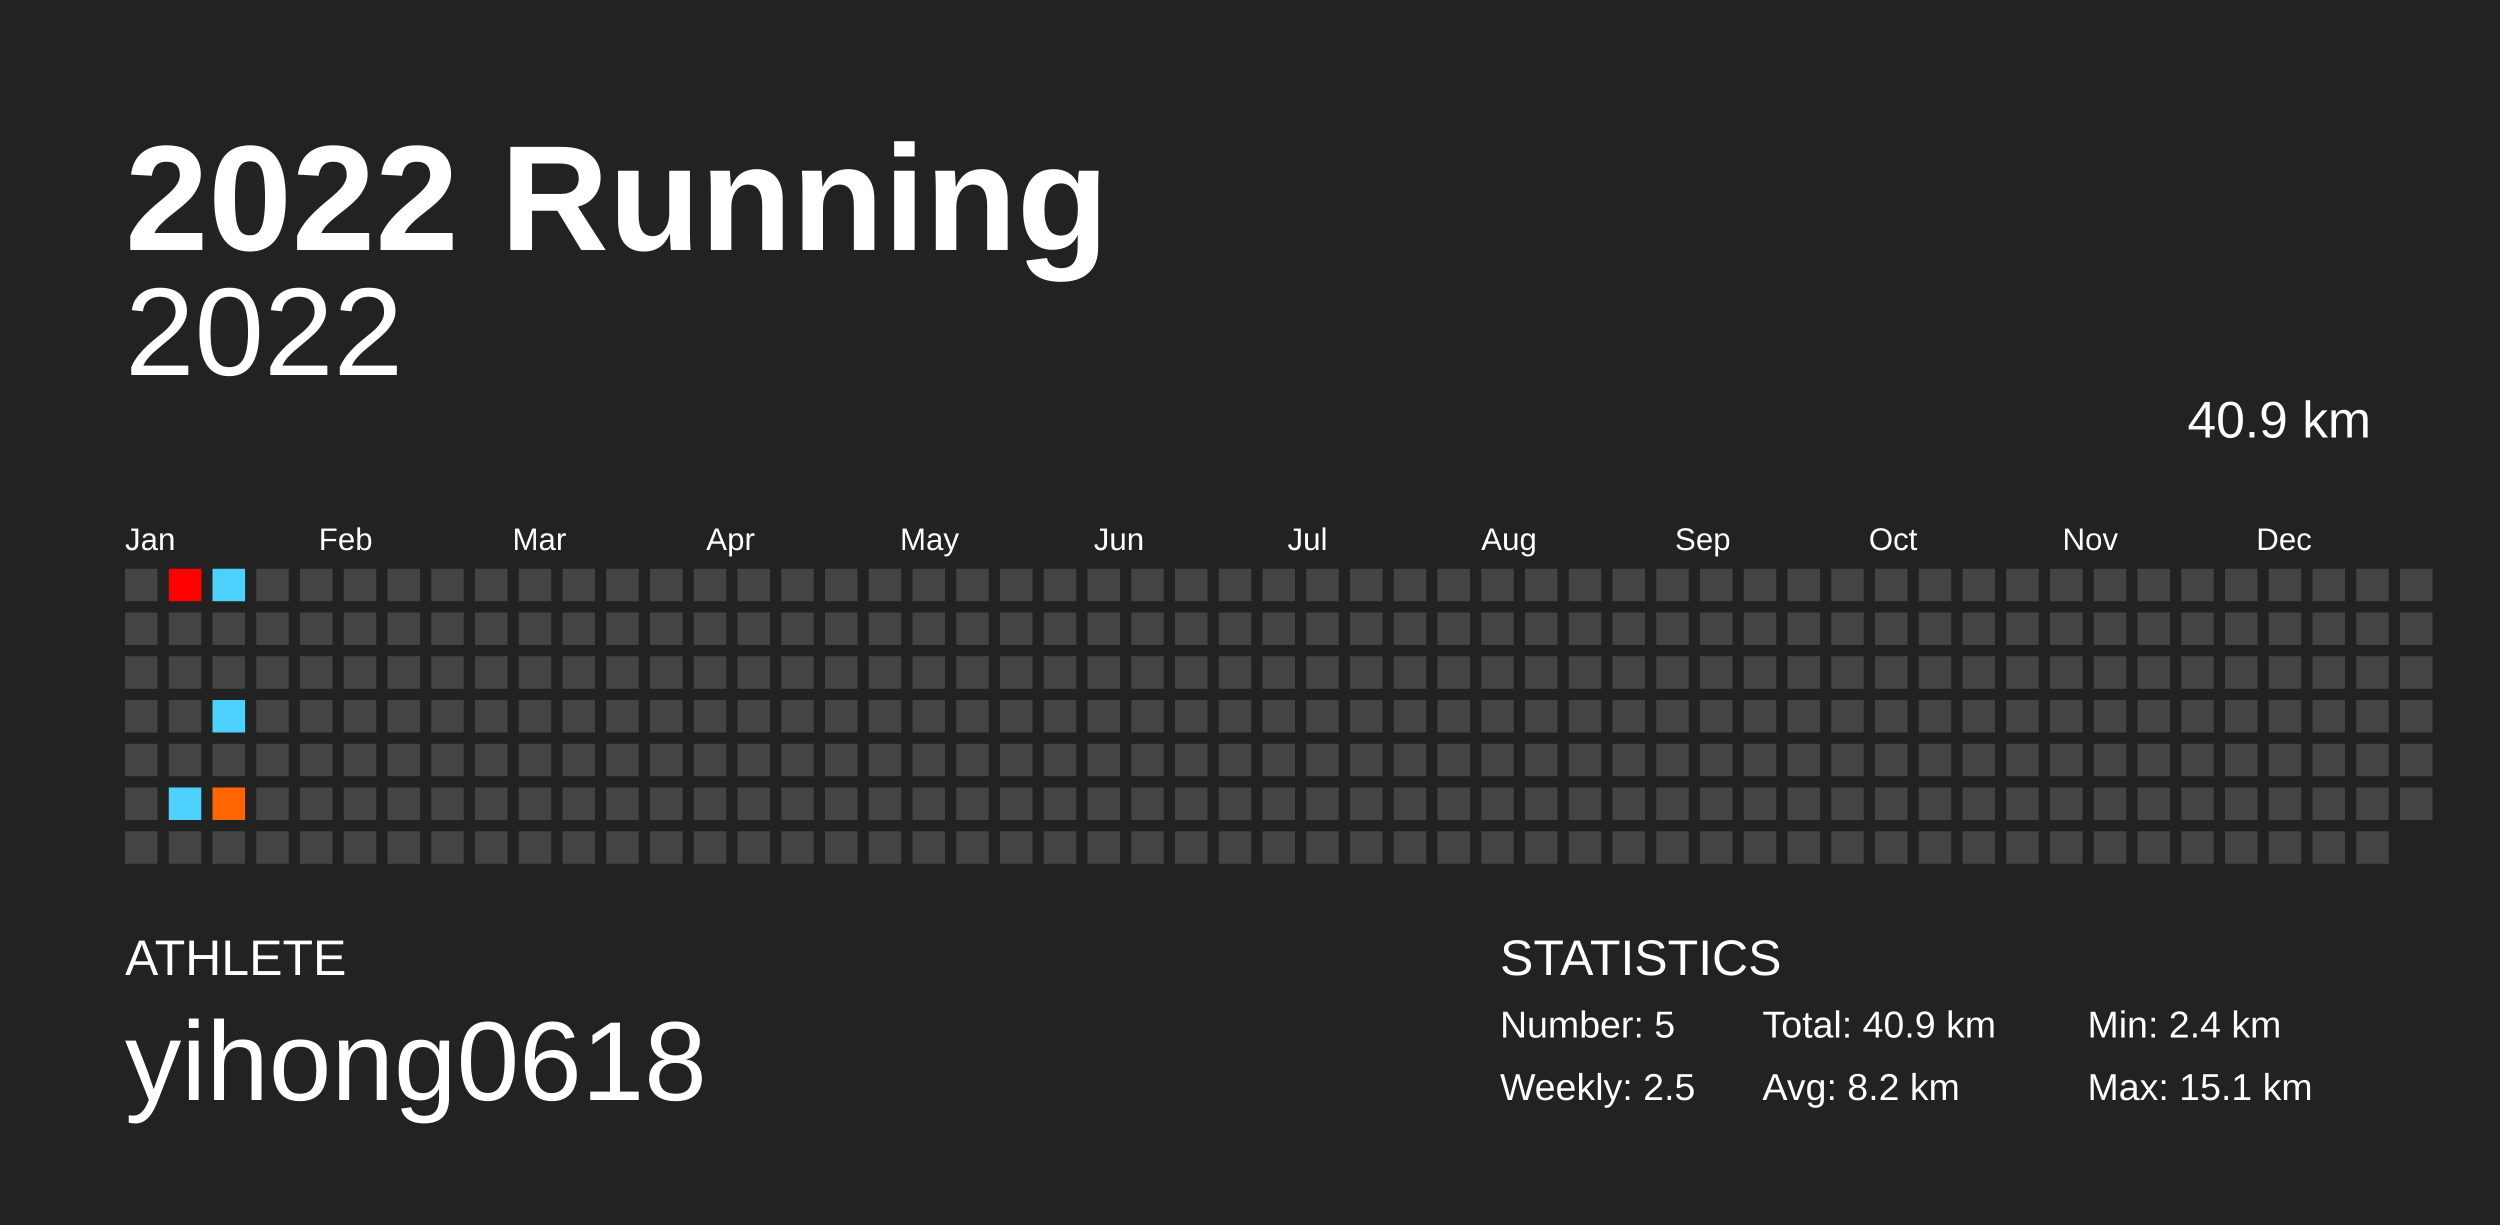
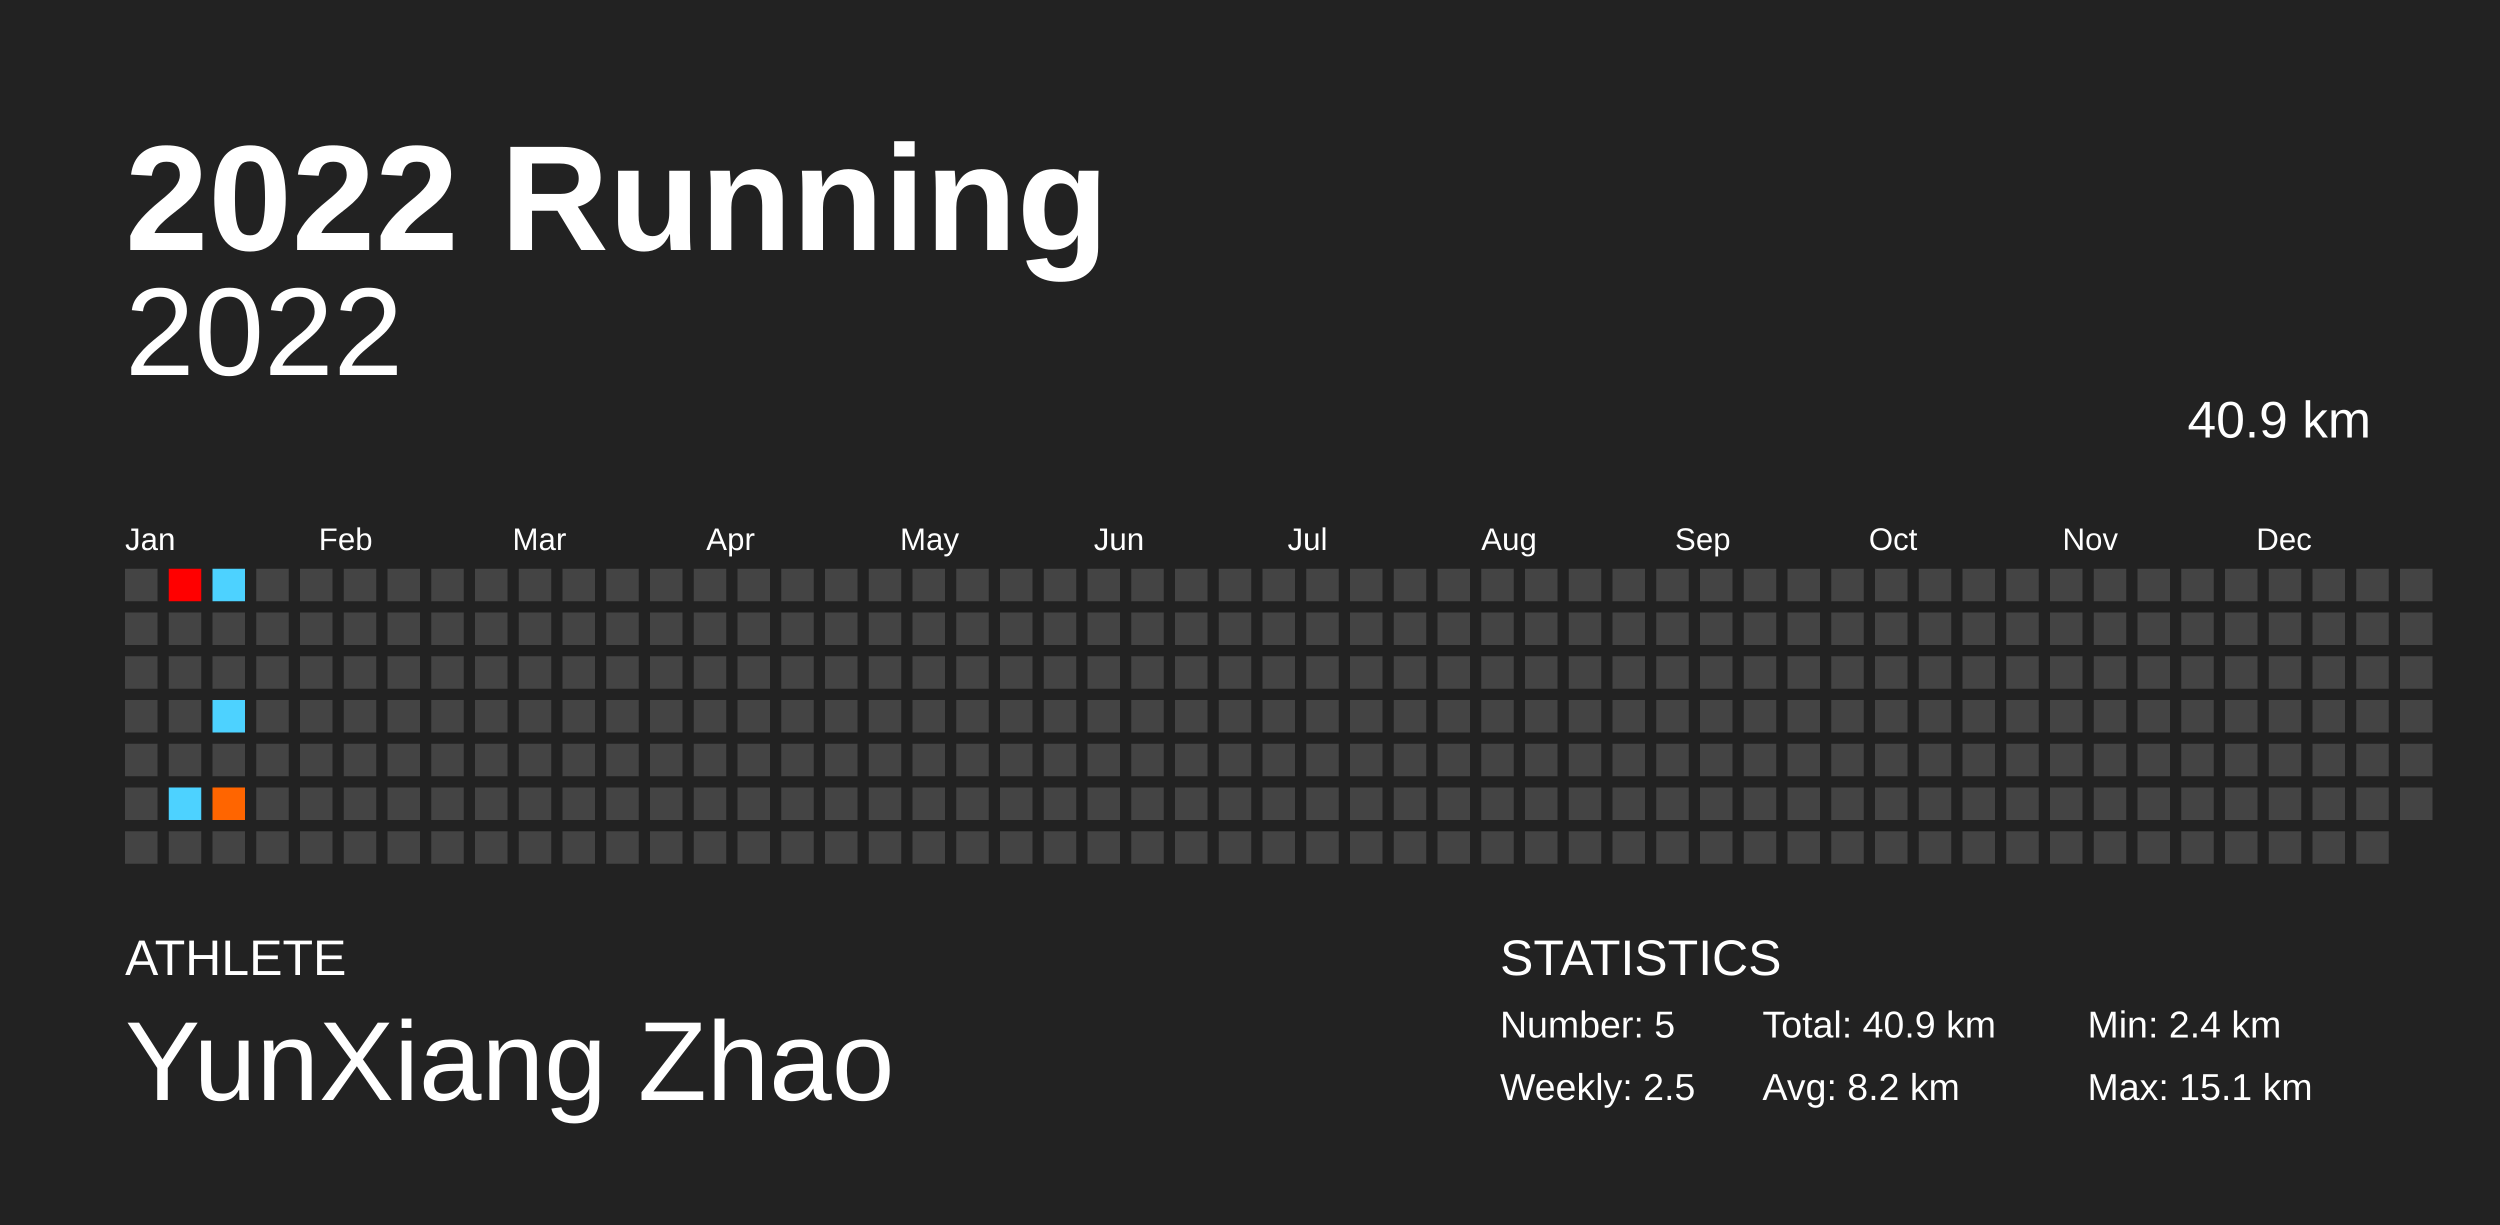
<svg xmlns="http://www.w3.org/2000/svg" baseProfile="full" height="98mm" version="1.1" viewBox="0,0,200,98" width="200mm">
  <defs />
  <rect fill="#222222" height="98" width="200" x="0" y="0" />
  <text fill="#FFFFFF" style="font-size:12px; font-family:Arial; font-weight:bold;" x="10" y="20">2022 Running</text>
  <text fill="#FFFFFF" style="font-size:4px; font-family:Arial" x="10" y="78">ATHLETE</text>
-   <text fill="#FFFFFF" style="font-size:9px; font-family:Arial" x="10" y="88">yihong0618</text>
+   <text fill="#FFFFFF" style="font-size:9px; font-family:Arial" x="10" y="88">YunXiang Zhao</text>
  <text fill="#FFFFFF" style="font-size:4px; font-family:Arial" x="120" y="78">STATISTICS</text>
  <text fill="#FFFFFF" style="font-size:3px; font-family:Arial" x="120" y="83">Number: 5</text>
  <text fill="#FFFFFF" style="font-size:3px; font-family:Arial" x="120" y="88">Weekly: 2.5</text>
  <text fill="#FFFFFF" style="font-size:3px; font-family:Arial" x="141" y="83">Total: 40.9 km</text>
  <text fill="#FFFFFF" style="font-size:3px; font-family:Arial" x="141" y="88">Avg: 8.2 km</text>
  <text fill="#FFFFFF" style="font-size:3px; font-family:Arial" x="167" y="83">Min: 2.4 km</text>
  <text fill="#FFFFFF" style="font-size:3px; font-family:Arial" x="167" y="88">Max: 15.1 km</text>
  <text alignment-baseline="hanging" fill="#FFFFFF" style="font-size:10.0px; font-family:Arial;" x="10" y="30">2022</text>
  <text alignment-baseline="hanging" fill="#FFFFFF" style="font-size:4.125px; font-family:Arial;" x="175" y="35">40.9 km</text>
  <text fill="#FFFFFF" style="font-size:2.5px; font-family:Arial" x="10.0" y="44">Jan</text>
  <text fill="#FFFFFF" style="font-size:2.5px; font-family:Arial" x="25.5" y="44">Feb</text>
  <text fill="#FFFFFF" style="font-size:2.5px; font-family:Arial" x="41.0" y="44">Mar</text>
  <text fill="#FFFFFF" style="font-size:2.5px; font-family:Arial" x="56.5" y="44">Apr</text>
  <text fill="#FFFFFF" style="font-size:2.5px; font-family:Arial" x="72.0" y="44">May</text>
  <text fill="#FFFFFF" style="font-size:2.5px; font-family:Arial" x="87.5" y="44">Jun</text>
  <text fill="#FFFFFF" style="font-size:2.5px; font-family:Arial" x="103.0" y="44">Jul</text>
  <text fill="#FFFFFF" style="font-size:2.5px; font-family:Arial" x="118.5" y="44">Aug</text>
  <text fill="#FFFFFF" style="font-size:2.5px; font-family:Arial" x="134.0" y="44">Sep</text>
  <text fill="#FFFFFF" style="font-size:2.5px; font-family:Arial" x="149.5" y="44">Oct</text>
  <text fill="#FFFFFF" style="font-size:2.5px; font-family:Arial" x="165.0" y="44">Nov</text>
  <text fill="#FFFFFF" style="font-size:2.5px; font-family:Arial" x="180.5" y="44">Dec</text>
  <rect fill="#444444" height="2.6" width="2.6" x="10.0" y="45.5" />
  <rect fill="#444444" height="2.6" width="2.6" x="10.0" y="49.0" />
  <rect fill="#444444" height="2.6" width="2.6" x="10.0" y="52.5" />
  <rect fill="#444444" height="2.6" width="2.6" x="10.0" y="56.0" />
  <rect fill="#444444" height="2.6" width="2.6" x="10.0" y="59.5" />
  <rect fill="#444444" height="2.6" width="2.6" x="10.0" y="63.0" />
  <rect fill="#444444" height="2.6" width="2.6" x="10.0" y="66.5" />
  <rect fill="#ff0000" height="2.6" width="2.6" x="13.5" y="45.5" />
  <rect fill="#444444" height="2.6" width="2.6" x="13.5" y="49.0" />
  <rect fill="#444444" height="2.6" width="2.6" x="13.5" y="52.5" />
  <rect fill="#444444" height="2.6" width="2.6" x="13.5" y="56.0" />
  <rect fill="#444444" height="2.6" width="2.6" x="13.5" y="59.5" />
  <rect fill="#4dd2ff" height="2.6" width="2.6" x="13.5" y="63.0" />
  <rect fill="#444444" height="2.6" width="2.6" x="13.5" y="66.5" />
  <rect fill="#4dd2ff" height="2.6" width="2.6" x="17.0" y="45.5" />
  <rect fill="#444444" height="2.6" width="2.6" x="17.0" y="49.0" />
  <rect fill="#444444" height="2.6" width="2.6" x="17.0" y="52.5" />
  <rect fill="#4dd2ff" height="2.6" width="2.6" x="17.0" y="56.0" />
  <rect fill="#444444" height="2.6" width="2.6" x="17.0" y="59.5" />
  <rect fill="#ff6500" height="2.6" width="2.6" x="17.0" y="63.0" />
  <rect fill="#444444" height="2.6" width="2.6" x="17.0" y="66.5" />
  <rect fill="#444444" height="2.6" width="2.6" x="20.5" y="45.5" />
  <rect fill="#444444" height="2.6" width="2.6" x="20.5" y="49.0" />
  <rect fill="#444444" height="2.6" width="2.6" x="20.5" y="52.5" />
  <rect fill="#444444" height="2.6" width="2.6" x="20.5" y="56.0" />
  <rect fill="#444444" height="2.6" width="2.6" x="20.5" y="59.5" />
  <rect fill="#444444" height="2.6" width="2.6" x="20.5" y="63.0" />
  <rect fill="#444444" height="2.6" width="2.6" x="20.5" y="66.5" />
  <rect fill="#444444" height="2.6" width="2.6" x="24.0" y="45.5" />
  <rect fill="#444444" height="2.6" width="2.6" x="24.0" y="49.0" />
  <rect fill="#444444" height="2.6" width="2.6" x="24.0" y="52.5" />
  <rect fill="#444444" height="2.6" width="2.6" x="24.0" y="56.0" />
  <rect fill="#444444" height="2.6" width="2.6" x="24.0" y="59.5" />
  <rect fill="#444444" height="2.6" width="2.6" x="24.0" y="63.0" />
  <rect fill="#444444" height="2.6" width="2.6" x="24.0" y="66.5" />
  <rect fill="#444444" height="2.6" width="2.6" x="27.5" y="45.5" />
  <rect fill="#444444" height="2.6" width="2.6" x="27.5" y="49.0" />
  <rect fill="#444444" height="2.6" width="2.6" x="27.5" y="52.5" />
  <rect fill="#444444" height="2.6" width="2.6" x="27.5" y="56.0" />
  <rect fill="#444444" height="2.6" width="2.6" x="27.5" y="59.5" />
  <rect fill="#444444" height="2.6" width="2.6" x="27.5" y="63.0" />
  <rect fill="#444444" height="2.6" width="2.6" x="27.5" y="66.5" />
  <rect fill="#444444" height="2.6" width="2.6" x="31.0" y="45.5" />
  <rect fill="#444444" height="2.6" width="2.6" x="31.0" y="49.0" />
  <rect fill="#444444" height="2.6" width="2.6" x="31.0" y="52.5" />
  <rect fill="#444444" height="2.6" width="2.6" x="31.0" y="56.0" />
  <rect fill="#444444" height="2.6" width="2.6" x="31.0" y="59.5" />
  <rect fill="#444444" height="2.6" width="2.6" x="31.0" y="63.0" />
  <rect fill="#444444" height="2.6" width="2.6" x="31.0" y="66.5" />
  <rect fill="#444444" height="2.6" width="2.6" x="34.5" y="45.5" />
  <rect fill="#444444" height="2.6" width="2.6" x="34.5" y="49.0" />
  <rect fill="#444444" height="2.6" width="2.6" x="34.5" y="52.5" />
  <rect fill="#444444" height="2.6" width="2.6" x="34.5" y="56.0" />
  <rect fill="#444444" height="2.6" width="2.6" x="34.5" y="59.5" />
  <rect fill="#444444" height="2.6" width="2.6" x="34.5" y="63.0" />
  <rect fill="#444444" height="2.6" width="2.6" x="34.5" y="66.5" />
  <rect fill="#444444" height="2.6" width="2.6" x="38.0" y="45.5" />
  <rect fill="#444444" height="2.6" width="2.6" x="38.0" y="49.0" />
  <rect fill="#444444" height="2.6" width="2.6" x="38.0" y="52.5" />
  <rect fill="#444444" height="2.6" width="2.6" x="38.0" y="56.0" />
  <rect fill="#444444" height="2.6" width="2.6" x="38.0" y="59.5" />
  <rect fill="#444444" height="2.6" width="2.6" x="38.0" y="63.0" />
  <rect fill="#444444" height="2.6" width="2.6" x="38.0" y="66.5" />
  <rect fill="#444444" height="2.6" width="2.6" x="41.5" y="45.5" />
  <rect fill="#444444" height="2.6" width="2.6" x="41.5" y="49.0" />
  <rect fill="#444444" height="2.6" width="2.6" x="41.5" y="52.5" />
  <rect fill="#444444" height="2.6" width="2.6" x="41.5" y="56.0" />
  <rect fill="#444444" height="2.6" width="2.6" x="41.5" y="59.5" />
  <rect fill="#444444" height="2.6" width="2.6" x="41.5" y="63.0" />
  <rect fill="#444444" height="2.6" width="2.6" x="41.5" y="66.5" />
  <rect fill="#444444" height="2.6" width="2.6" x="45.0" y="45.5" />
  <rect fill="#444444" height="2.6" width="2.6" x="45.0" y="49.0" />
  <rect fill="#444444" height="2.6" width="2.6" x="45.0" y="52.5" />
  <rect fill="#444444" height="2.6" width="2.6" x="45.0" y="56.0" />
  <rect fill="#444444" height="2.6" width="2.6" x="45.0" y="59.5" />
  <rect fill="#444444" height="2.6" width="2.6" x="45.0" y="63.0" />
  <rect fill="#444444" height="2.6" width="2.6" x="45.0" y="66.5" />
  <rect fill="#444444" height="2.6" width="2.6" x="48.5" y="45.5" />
  <rect fill="#444444" height="2.6" width="2.6" x="48.5" y="49.0" />
  <rect fill="#444444" height="2.6" width="2.6" x="48.5" y="52.5" />
  <rect fill="#444444" height="2.6" width="2.6" x="48.5" y="56.0" />
  <rect fill="#444444" height="2.6" width="2.6" x="48.5" y="59.5" />
  <rect fill="#444444" height="2.6" width="2.6" x="48.5" y="63.0" />
  <rect fill="#444444" height="2.6" width="2.6" x="48.5" y="66.5" />
  <rect fill="#444444" height="2.6" width="2.6" x="52.0" y="45.5" />
  <rect fill="#444444" height="2.6" width="2.6" x="52.0" y="49.0" />
  <rect fill="#444444" height="2.6" width="2.6" x="52.0" y="52.5" />
  <rect fill="#444444" height="2.6" width="2.6" x="52.0" y="56.0" />
  <rect fill="#444444" height="2.6" width="2.6" x="52.0" y="59.5" />
  <rect fill="#444444" height="2.6" width="2.6" x="52.0" y="63.0" />
  <rect fill="#444444" height="2.6" width="2.6" x="52.0" y="66.5" />
  <rect fill="#444444" height="2.6" width="2.6" x="55.5" y="45.5" />
  <rect fill="#444444" height="2.6" width="2.6" x="55.5" y="49.0" />
  <rect fill="#444444" height="2.6" width="2.6" x="55.5" y="52.5" />
  <rect fill="#444444" height="2.6" width="2.6" x="55.5" y="56.0" />
  <rect fill="#444444" height="2.6" width="2.6" x="55.5" y="59.5" />
  <rect fill="#444444" height="2.6" width="2.6" x="55.5" y="63.0" />
  <rect fill="#444444" height="2.6" width="2.6" x="55.5" y="66.5" />
  <rect fill="#444444" height="2.6" width="2.6" x="59.0" y="45.5" />
  <rect fill="#444444" height="2.6" width="2.6" x="59.0" y="49.0" />
  <rect fill="#444444" height="2.6" width="2.6" x="59.0" y="52.5" />
  <rect fill="#444444" height="2.6" width="2.6" x="59.0" y="56.0" />
  <rect fill="#444444" height="2.6" width="2.6" x="59.0" y="59.5" />
  <rect fill="#444444" height="2.6" width="2.6" x="59.0" y="63.0" />
  <rect fill="#444444" height="2.6" width="2.6" x="59.0" y="66.5" />
  <rect fill="#444444" height="2.6" width="2.6" x="62.5" y="45.5" />
  <rect fill="#444444" height="2.6" width="2.6" x="62.5" y="49.0" />
  <rect fill="#444444" height="2.6" width="2.6" x="62.5" y="52.5" />
  <rect fill="#444444" height="2.6" width="2.6" x="62.5" y="56.0" />
  <rect fill="#444444" height="2.6" width="2.6" x="62.5" y="59.5" />
  <rect fill="#444444" height="2.6" width="2.6" x="62.5" y="63.0" />
  <rect fill="#444444" height="2.6" width="2.6" x="62.5" y="66.5" />
  <rect fill="#444444" height="2.6" width="2.6" x="66.0" y="45.5" />
  <rect fill="#444444" height="2.6" width="2.6" x="66.0" y="49.0" />
  <rect fill="#444444" height="2.6" width="2.6" x="66.0" y="52.5" />
  <rect fill="#444444" height="2.6" width="2.6" x="66.0" y="56.0" />
  <rect fill="#444444" height="2.6" width="2.6" x="66.0" y="59.5" />
  <rect fill="#444444" height="2.6" width="2.6" x="66.0" y="63.0" />
  <rect fill="#444444" height="2.6" width="2.6" x="66.0" y="66.5" />
  <rect fill="#444444" height="2.6" width="2.6" x="69.5" y="45.5" />
  <rect fill="#444444" height="2.6" width="2.6" x="69.5" y="49.0" />
  <rect fill="#444444" height="2.6" width="2.6" x="69.5" y="52.5" />
  <rect fill="#444444" height="2.6" width="2.6" x="69.5" y="56.0" />
  <rect fill="#444444" height="2.6" width="2.6" x="69.5" y="59.5" />
  <rect fill="#444444" height="2.6" width="2.6" x="69.5" y="63.0" />
  <rect fill="#444444" height="2.6" width="2.6" x="69.5" y="66.5" />
  <rect fill="#444444" height="2.6" width="2.6" x="73.0" y="45.5" />
  <rect fill="#444444" height="2.6" width="2.6" x="73.0" y="49.0" />
  <rect fill="#444444" height="2.6" width="2.6" x="73.0" y="52.5" />
  <rect fill="#444444" height="2.6" width="2.6" x="73.0" y="56.0" />
  <rect fill="#444444" height="2.6" width="2.6" x="73.0" y="59.5" />
  <rect fill="#444444" height="2.6" width="2.6" x="73.0" y="63.0" />
  <rect fill="#444444" height="2.6" width="2.6" x="73.0" y="66.5" />
  <rect fill="#444444" height="2.6" width="2.6" x="76.5" y="45.5" />
  <rect fill="#444444" height="2.6" width="2.6" x="76.5" y="49.0" />
  <rect fill="#444444" height="2.6" width="2.6" x="76.5" y="52.5" />
  <rect fill="#444444" height="2.6" width="2.6" x="76.5" y="56.0" />
  <rect fill="#444444" height="2.6" width="2.6" x="76.5" y="59.5" />
  <rect fill="#444444" height="2.6" width="2.6" x="76.5" y="63.0" />
  <rect fill="#444444" height="2.6" width="2.6" x="76.5" y="66.5" />
  <rect fill="#444444" height="2.6" width="2.6" x="80.0" y="45.5" />
  <rect fill="#444444" height="2.6" width="2.6" x="80.0" y="49.0" />
  <rect fill="#444444" height="2.6" width="2.6" x="80.0" y="52.5" />
  <rect fill="#444444" height="2.6" width="2.6" x="80.0" y="56.0" />
  <rect fill="#444444" height="2.6" width="2.6" x="80.0" y="59.5" />
  <rect fill="#444444" height="2.6" width="2.6" x="80.0" y="63.0" />
  <rect fill="#444444" height="2.6" width="2.6" x="80.0" y="66.5" />
  <rect fill="#444444" height="2.6" width="2.6" x="83.5" y="45.5" />
  <rect fill="#444444" height="2.6" width="2.6" x="83.5" y="49.0" />
  <rect fill="#444444" height="2.6" width="2.6" x="83.5" y="52.5" />
  <rect fill="#444444" height="2.6" width="2.6" x="83.5" y="56.0" />
  <rect fill="#444444" height="2.6" width="2.6" x="83.5" y="59.5" />
  <rect fill="#444444" height="2.6" width="2.6" x="83.5" y="63.0" />
  <rect fill="#444444" height="2.6" width="2.6" x="83.5" y="66.5" />
  <rect fill="#444444" height="2.6" width="2.6" x="87.0" y="45.5" />
  <rect fill="#444444" height="2.6" width="2.6" x="87.0" y="49.0" />
  <rect fill="#444444" height="2.6" width="2.6" x="87.0" y="52.5" />
  <rect fill="#444444" height="2.6" width="2.6" x="87.0" y="56.0" />
  <rect fill="#444444" height="2.6" width="2.6" x="87.0" y="59.5" />
  <rect fill="#444444" height="2.6" width="2.6" x="87.0" y="63.0" />
  <rect fill="#444444" height="2.6" width="2.6" x="87.0" y="66.5" />
  <rect fill="#444444" height="2.6" width="2.6" x="90.5" y="45.5" />
  <rect fill="#444444" height="2.6" width="2.6" x="90.5" y="49.0" />
  <rect fill="#444444" height="2.6" width="2.6" x="90.5" y="52.5" />
  <rect fill="#444444" height="2.6" width="2.6" x="90.5" y="56.0" />
  <rect fill="#444444" height="2.6" width="2.6" x="90.5" y="59.5" />
  <rect fill="#444444" height="2.6" width="2.6" x="90.5" y="63.0" />
  <rect fill="#444444" height="2.6" width="2.6" x="90.5" y="66.5" />
  <rect fill="#444444" height="2.6" width="2.6" x="94.0" y="45.5" />
  <rect fill="#444444" height="2.6" width="2.6" x="94.0" y="49.0" />
  <rect fill="#444444" height="2.6" width="2.6" x="94.0" y="52.5" />
  <rect fill="#444444" height="2.6" width="2.6" x="94.0" y="56.0" />
  <rect fill="#444444" height="2.6" width="2.6" x="94.0" y="59.5" />
  <rect fill="#444444" height="2.6" width="2.6" x="94.0" y="63.0" />
  <rect fill="#444444" height="2.6" width="2.6" x="94.0" y="66.5" />
  <rect fill="#444444" height="2.6" width="2.6" x="97.5" y="45.5" />
  <rect fill="#444444" height="2.6" width="2.6" x="97.5" y="49.0" />
  <rect fill="#444444" height="2.6" width="2.6" x="97.5" y="52.5" />
  <rect fill="#444444" height="2.6" width="2.6" x="97.5" y="56.0" />
  <rect fill="#444444" height="2.6" width="2.6" x="97.5" y="59.5" />
  <rect fill="#444444" height="2.6" width="2.6" x="97.5" y="63.0" />
  <rect fill="#444444" height="2.6" width="2.6" x="97.5" y="66.5" />
  <rect fill="#444444" height="2.6" width="2.6" x="101.0" y="45.5" />
  <rect fill="#444444" height="2.6" width="2.6" x="101.0" y="49.0" />
  <rect fill="#444444" height="2.6" width="2.6" x="101.0" y="52.5" />
  <rect fill="#444444" height="2.6" width="2.6" x="101.0" y="56.0" />
  <rect fill="#444444" height="2.6" width="2.6" x="101.0" y="59.5" />
  <rect fill="#444444" height="2.6" width="2.6" x="101.0" y="63.0" />
  <rect fill="#444444" height="2.6" width="2.6" x="101.0" y="66.5" />
  <rect fill="#444444" height="2.6" width="2.6" x="104.5" y="45.5" />
  <rect fill="#444444" height="2.6" width="2.6" x="104.5" y="49.0" />
  <rect fill="#444444" height="2.6" width="2.6" x="104.5" y="52.5" />
  <rect fill="#444444" height="2.6" width="2.6" x="104.5" y="56.0" />
  <rect fill="#444444" height="2.6" width="2.6" x="104.5" y="59.5" />
  <rect fill="#444444" height="2.6" width="2.6" x="104.5" y="63.0" />
  <rect fill="#444444" height="2.6" width="2.6" x="104.5" y="66.5" />
  <rect fill="#444444" height="2.6" width="2.6" x="108.0" y="45.5" />
  <rect fill="#444444" height="2.6" width="2.6" x="108.0" y="49.0" />
  <rect fill="#444444" height="2.6" width="2.6" x="108.0" y="52.5" />
  <rect fill="#444444" height="2.6" width="2.6" x="108.0" y="56.0" />
  <rect fill="#444444" height="2.6" width="2.6" x="108.0" y="59.5" />
  <rect fill="#444444" height="2.6" width="2.6" x="108.0" y="63.0" />
  <rect fill="#444444" height="2.6" width="2.6" x="108.0" y="66.5" />
  <rect fill="#444444" height="2.6" width="2.6" x="111.5" y="45.5" />
  <rect fill="#444444" height="2.6" width="2.6" x="111.5" y="49.0" />
  <rect fill="#444444" height="2.6" width="2.6" x="111.5" y="52.5" />
  <rect fill="#444444" height="2.6" width="2.6" x="111.5" y="56.0" />
  <rect fill="#444444" height="2.6" width="2.6" x="111.5" y="59.5" />
  <rect fill="#444444" height="2.6" width="2.6" x="111.5" y="63.0" />
  <rect fill="#444444" height="2.6" width="2.6" x="111.5" y="66.5" />
  <rect fill="#444444" height="2.6" width="2.6" x="115.0" y="45.5" />
  <rect fill="#444444" height="2.6" width="2.6" x="115.0" y="49.0" />
  <rect fill="#444444" height="2.6" width="2.6" x="115.0" y="52.5" />
  <rect fill="#444444" height="2.6" width="2.6" x="115.0" y="56.0" />
  <rect fill="#444444" height="2.6" width="2.6" x="115.0" y="59.5" />
  <rect fill="#444444" height="2.6" width="2.6" x="115.0" y="63.0" />
  <rect fill="#444444" height="2.6" width="2.6" x="115.0" y="66.5" />
  <rect fill="#444444" height="2.6" width="2.6" x="118.5" y="45.5" />
  <rect fill="#444444" height="2.6" width="2.6" x="118.5" y="49.0" />
  <rect fill="#444444" height="2.6" width="2.6" x="118.5" y="52.5" />
  <rect fill="#444444" height="2.6" width="2.6" x="118.5" y="56.0" />
  <rect fill="#444444" height="2.6" width="2.6" x="118.5" y="59.5" />
  <rect fill="#444444" height="2.6" width="2.6" x="118.5" y="63.0" />
  <rect fill="#444444" height="2.6" width="2.6" x="118.5" y="66.5" />
  <rect fill="#444444" height="2.6" width="2.6" x="122.0" y="45.5" />
  <rect fill="#444444" height="2.6" width="2.6" x="122.0" y="49.0" />
  <rect fill="#444444" height="2.6" width="2.6" x="122.0" y="52.5" />
  <rect fill="#444444" height="2.6" width="2.6" x="122.0" y="56.0" />
  <rect fill="#444444" height="2.6" width="2.6" x="122.0" y="59.5" />
  <rect fill="#444444" height="2.6" width="2.6" x="122.0" y="63.0" />
  <rect fill="#444444" height="2.6" width="2.6" x="122.0" y="66.5" />
  <rect fill="#444444" height="2.6" width="2.6" x="125.5" y="45.5" />
  <rect fill="#444444" height="2.6" width="2.6" x="125.5" y="49.0" />
  <rect fill="#444444" height="2.6" width="2.6" x="125.5" y="52.5" />
  <rect fill="#444444" height="2.6" width="2.6" x="125.5" y="56.0" />
  <rect fill="#444444" height="2.6" width="2.6" x="125.5" y="59.5" />
  <rect fill="#444444" height="2.6" width="2.6" x="125.5" y="63.0" />
  <rect fill="#444444" height="2.6" width="2.6" x="125.5" y="66.5" />
  <rect fill="#444444" height="2.6" width="2.6" x="129.0" y="45.5" />
  <rect fill="#444444" height="2.6" width="2.6" x="129.0" y="49.0" />
  <rect fill="#444444" height="2.6" width="2.6" x="129.0" y="52.5" />
  <rect fill="#444444" height="2.6" width="2.6" x="129.0" y="56.0" />
  <rect fill="#444444" height="2.6" width="2.6" x="129.0" y="59.5" />
  <rect fill="#444444" height="2.6" width="2.6" x="129.0" y="63.0" />
  <rect fill="#444444" height="2.6" width="2.6" x="129.0" y="66.5" />
  <rect fill="#444444" height="2.6" width="2.6" x="132.5" y="45.5" />
  <rect fill="#444444" height="2.6" width="2.6" x="132.5" y="49.0" />
  <rect fill="#444444" height="2.6" width="2.6" x="132.5" y="52.5" />
  <rect fill="#444444" height="2.6" width="2.6" x="132.5" y="56.0" />
  <rect fill="#444444" height="2.6" width="2.6" x="132.5" y="59.5" />
  <rect fill="#444444" height="2.6" width="2.6" x="132.5" y="63.0" />
  <rect fill="#444444" height="2.6" width="2.6" x="132.5" y="66.5" />
  <rect fill="#444444" height="2.6" width="2.6" x="136.0" y="45.5" />
  <rect fill="#444444" height="2.6" width="2.6" x="136.0" y="49.0" />
  <rect fill="#444444" height="2.6" width="2.6" x="136.0" y="52.5" />
  <rect fill="#444444" height="2.6" width="2.6" x="136.0" y="56.0" />
  <rect fill="#444444" height="2.6" width="2.6" x="136.0" y="59.5" />
  <rect fill="#444444" height="2.6" width="2.6" x="136.0" y="63.0" />
  <rect fill="#444444" height="2.6" width="2.6" x="136.0" y="66.5" />
  <rect fill="#444444" height="2.6" width="2.6" x="139.5" y="45.5" />
  <rect fill="#444444" height="2.6" width="2.6" x="139.5" y="49.0" />
  <rect fill="#444444" height="2.6" width="2.6" x="139.5" y="52.5" />
  <rect fill="#444444" height="2.6" width="2.6" x="139.5" y="56.0" />
  <rect fill="#444444" height="2.6" width="2.6" x="139.5" y="59.5" />
  <rect fill="#444444" height="2.6" width="2.6" x="139.5" y="63.0" />
  <rect fill="#444444" height="2.6" width="2.6" x="139.5" y="66.5" />
  <rect fill="#444444" height="2.6" width="2.6" x="143.0" y="45.5" />
  <rect fill="#444444" height="2.6" width="2.6" x="143.0" y="49.0" />
  <rect fill="#444444" height="2.6" width="2.6" x="143.0" y="52.5" />
  <rect fill="#444444" height="2.6" width="2.6" x="143.0" y="56.0" />
  <rect fill="#444444" height="2.6" width="2.6" x="143.0" y="59.5" />
  <rect fill="#444444" height="2.6" width="2.6" x="143.0" y="63.0" />
  <rect fill="#444444" height="2.6" width="2.6" x="143.0" y="66.5" />
  <rect fill="#444444" height="2.6" width="2.6" x="146.5" y="45.5" />
  <rect fill="#444444" height="2.6" width="2.6" x="146.5" y="49.0" />
  <rect fill="#444444" height="2.6" width="2.6" x="146.5" y="52.5" />
  <rect fill="#444444" height="2.6" width="2.6" x="146.5" y="56.0" />
  <rect fill="#444444" height="2.6" width="2.6" x="146.5" y="59.5" />
  <rect fill="#444444" height="2.6" width="2.6" x="146.5" y="63.0" />
  <rect fill="#444444" height="2.6" width="2.6" x="146.5" y="66.5" />
  <rect fill="#444444" height="2.6" width="2.6" x="150.0" y="45.5" />
  <rect fill="#444444" height="2.6" width="2.6" x="150.0" y="49.0" />
  <rect fill="#444444" height="2.6" width="2.6" x="150.0" y="52.5" />
  <rect fill="#444444" height="2.6" width="2.6" x="150.0" y="56.0" />
  <rect fill="#444444" height="2.6" width="2.6" x="150.0" y="59.5" />
  <rect fill="#444444" height="2.6" width="2.6" x="150.0" y="63.0" />
  <rect fill="#444444" height="2.6" width="2.6" x="150.0" y="66.5" />
  <rect fill="#444444" height="2.6" width="2.6" x="153.5" y="45.5" />
  <rect fill="#444444" height="2.6" width="2.6" x="153.5" y="49.0" />
  <rect fill="#444444" height="2.6" width="2.6" x="153.5" y="52.5" />
  <rect fill="#444444" height="2.6" width="2.6" x="153.5" y="56.0" />
  <rect fill="#444444" height="2.6" width="2.6" x="153.5" y="59.5" />
  <rect fill="#444444" height="2.6" width="2.6" x="153.5" y="63.0" />
  <rect fill="#444444" height="2.6" width="2.6" x="153.5" y="66.5" />
  <rect fill="#444444" height="2.6" width="2.6" x="157.0" y="45.5" />
  <rect fill="#444444" height="2.6" width="2.6" x="157.0" y="49.0" />
  <rect fill="#444444" height="2.6" width="2.6" x="157.0" y="52.5" />
  <rect fill="#444444" height="2.6" width="2.6" x="157.0" y="56.0" />
  <rect fill="#444444" height="2.6" width="2.6" x="157.0" y="59.5" />
  <rect fill="#444444" height="2.6" width="2.6" x="157.0" y="63.0" />
  <rect fill="#444444" height="2.6" width="2.6" x="157.0" y="66.5" />
  <rect fill="#444444" height="2.6" width="2.6" x="160.5" y="45.5" />
  <rect fill="#444444" height="2.6" width="2.6" x="160.5" y="49.0" />
  <rect fill="#444444" height="2.6" width="2.6" x="160.5" y="52.5" />
  <rect fill="#444444" height="2.6" width="2.6" x="160.5" y="56.0" />
  <rect fill="#444444" height="2.6" width="2.6" x="160.5" y="59.5" />
  <rect fill="#444444" height="2.6" width="2.6" x="160.5" y="63.0" />
  <rect fill="#444444" height="2.6" width="2.6" x="160.5" y="66.5" />
  <rect fill="#444444" height="2.6" width="2.6" x="164.0" y="45.5" />
  <rect fill="#444444" height="2.6" width="2.6" x="164.0" y="49.0" />
  <rect fill="#444444" height="2.6" width="2.6" x="164.0" y="52.5" />
  <rect fill="#444444" height="2.6" width="2.6" x="164.0" y="56.0" />
  <rect fill="#444444" height="2.6" width="2.6" x="164.0" y="59.5" />
  <rect fill="#444444" height="2.6" width="2.6" x="164.0" y="63.0" />
  <rect fill="#444444" height="2.6" width="2.6" x="164.0" y="66.5" />
  <rect fill="#444444" height="2.6" width="2.6" x="167.5" y="45.5" />
  <rect fill="#444444" height="2.6" width="2.6" x="167.5" y="49.0" />
  <rect fill="#444444" height="2.6" width="2.6" x="167.5" y="52.5" />
  <rect fill="#444444" height="2.6" width="2.6" x="167.5" y="56.0" />
  <rect fill="#444444" height="2.6" width="2.6" x="167.5" y="59.5" />
  <rect fill="#444444" height="2.6" width="2.6" x="167.5" y="63.0" />
  <rect fill="#444444" height="2.6" width="2.6" x="167.5" y="66.5" />
  <rect fill="#444444" height="2.6" width="2.6" x="171.0" y="45.5" />
  <rect fill="#444444" height="2.6" width="2.6" x="171.0" y="49.0" />
  <rect fill="#444444" height="2.6" width="2.6" x="171.0" y="52.5" />
  <rect fill="#444444" height="2.6" width="2.6" x="171.0" y="56.0" />
  <rect fill="#444444" height="2.6" width="2.6" x="171.0" y="59.5" />
  <rect fill="#444444" height="2.6" width="2.6" x="171.0" y="63.0" />
  <rect fill="#444444" height="2.6" width="2.6" x="171.0" y="66.5" />
  <rect fill="#444444" height="2.6" width="2.6" x="174.5" y="45.5" />
  <rect fill="#444444" height="2.6" width="2.6" x="174.5" y="49.0" />
  <rect fill="#444444" height="2.6" width="2.6" x="174.5" y="52.5" />
  <rect fill="#444444" height="2.6" width="2.6" x="174.5" y="56.0" />
  <rect fill="#444444" height="2.6" width="2.6" x="174.5" y="59.5" />
  <rect fill="#444444" height="2.6" width="2.6" x="174.5" y="63.0" />
  <rect fill="#444444" height="2.6" width="2.6" x="174.5" y="66.5" />
  <rect fill="#444444" height="2.6" width="2.6" x="178.0" y="45.5" />
  <rect fill="#444444" height="2.6" width="2.6" x="178.0" y="49.0" />
  <rect fill="#444444" height="2.6" width="2.6" x="178.0" y="52.5" />
  <rect fill="#444444" height="2.6" width="2.6" x="178.0" y="56.0" />
  <rect fill="#444444" height="2.6" width="2.6" x="178.0" y="59.5" />
  <rect fill="#444444" height="2.6" width="2.6" x="178.0" y="63.0" />
  <rect fill="#444444" height="2.6" width="2.6" x="178.0" y="66.5" />
  <rect fill="#444444" height="2.6" width="2.6" x="181.5" y="45.5" />
  <rect fill="#444444" height="2.6" width="2.6" x="181.5" y="49.0" />
  <rect fill="#444444" height="2.6" width="2.6" x="181.5" y="52.5" />
  <rect fill="#444444" height="2.6" width="2.6" x="181.5" y="56.0" />
  <rect fill="#444444" height="2.6" width="2.6" x="181.5" y="59.5" />
  <rect fill="#444444" height="2.6" width="2.6" x="181.5" y="63.0" />
  <rect fill="#444444" height="2.6" width="2.6" x="181.5" y="66.5" />
  <rect fill="#444444" height="2.6" width="2.6" x="185.0" y="45.5" />
  <rect fill="#444444" height="2.6" width="2.6" x="185.0" y="49.0" />
  <rect fill="#444444" height="2.6" width="2.6" x="185.0" y="52.5" />
  <rect fill="#444444" height="2.6" width="2.6" x="185.0" y="56.0" />
  <rect fill="#444444" height="2.6" width="2.6" x="185.0" y="59.5" />
  <rect fill="#444444" height="2.6" width="2.6" x="185.0" y="63.0" />
  <rect fill="#444444" height="2.6" width="2.6" x="185.0" y="66.5" />
  <rect fill="#444444" height="2.6" width="2.6" x="188.5" y="45.5" />
  <rect fill="#444444" height="2.6" width="2.6" x="188.5" y="49.0" />
  <rect fill="#444444" height="2.6" width="2.6" x="188.5" y="52.5" />
  <rect fill="#444444" height="2.6" width="2.6" x="188.5" y="56.0" />
  <rect fill="#444444" height="2.6" width="2.6" x="188.5" y="59.5" />
  <rect fill="#444444" height="2.6" width="2.6" x="188.5" y="63.0" />
  <rect fill="#444444" height="2.6" width="2.6" x="188.5" y="66.5" />
  <rect fill="#444444" height="2.6" width="2.6" x="192.0" y="45.5" />
  <rect fill="#444444" height="2.6" width="2.6" x="192.0" y="49.0" />
  <rect fill="#444444" height="2.6" width="2.6" x="192.0" y="52.5" />
  <rect fill="#444444" height="2.6" width="2.6" x="192.0" y="56.0" />
  <rect fill="#444444" height="2.6" width="2.6" x="192.0" y="59.5" />
  <rect fill="#444444" height="2.6" width="2.6" x="192.0" y="63.0" />
</svg>
